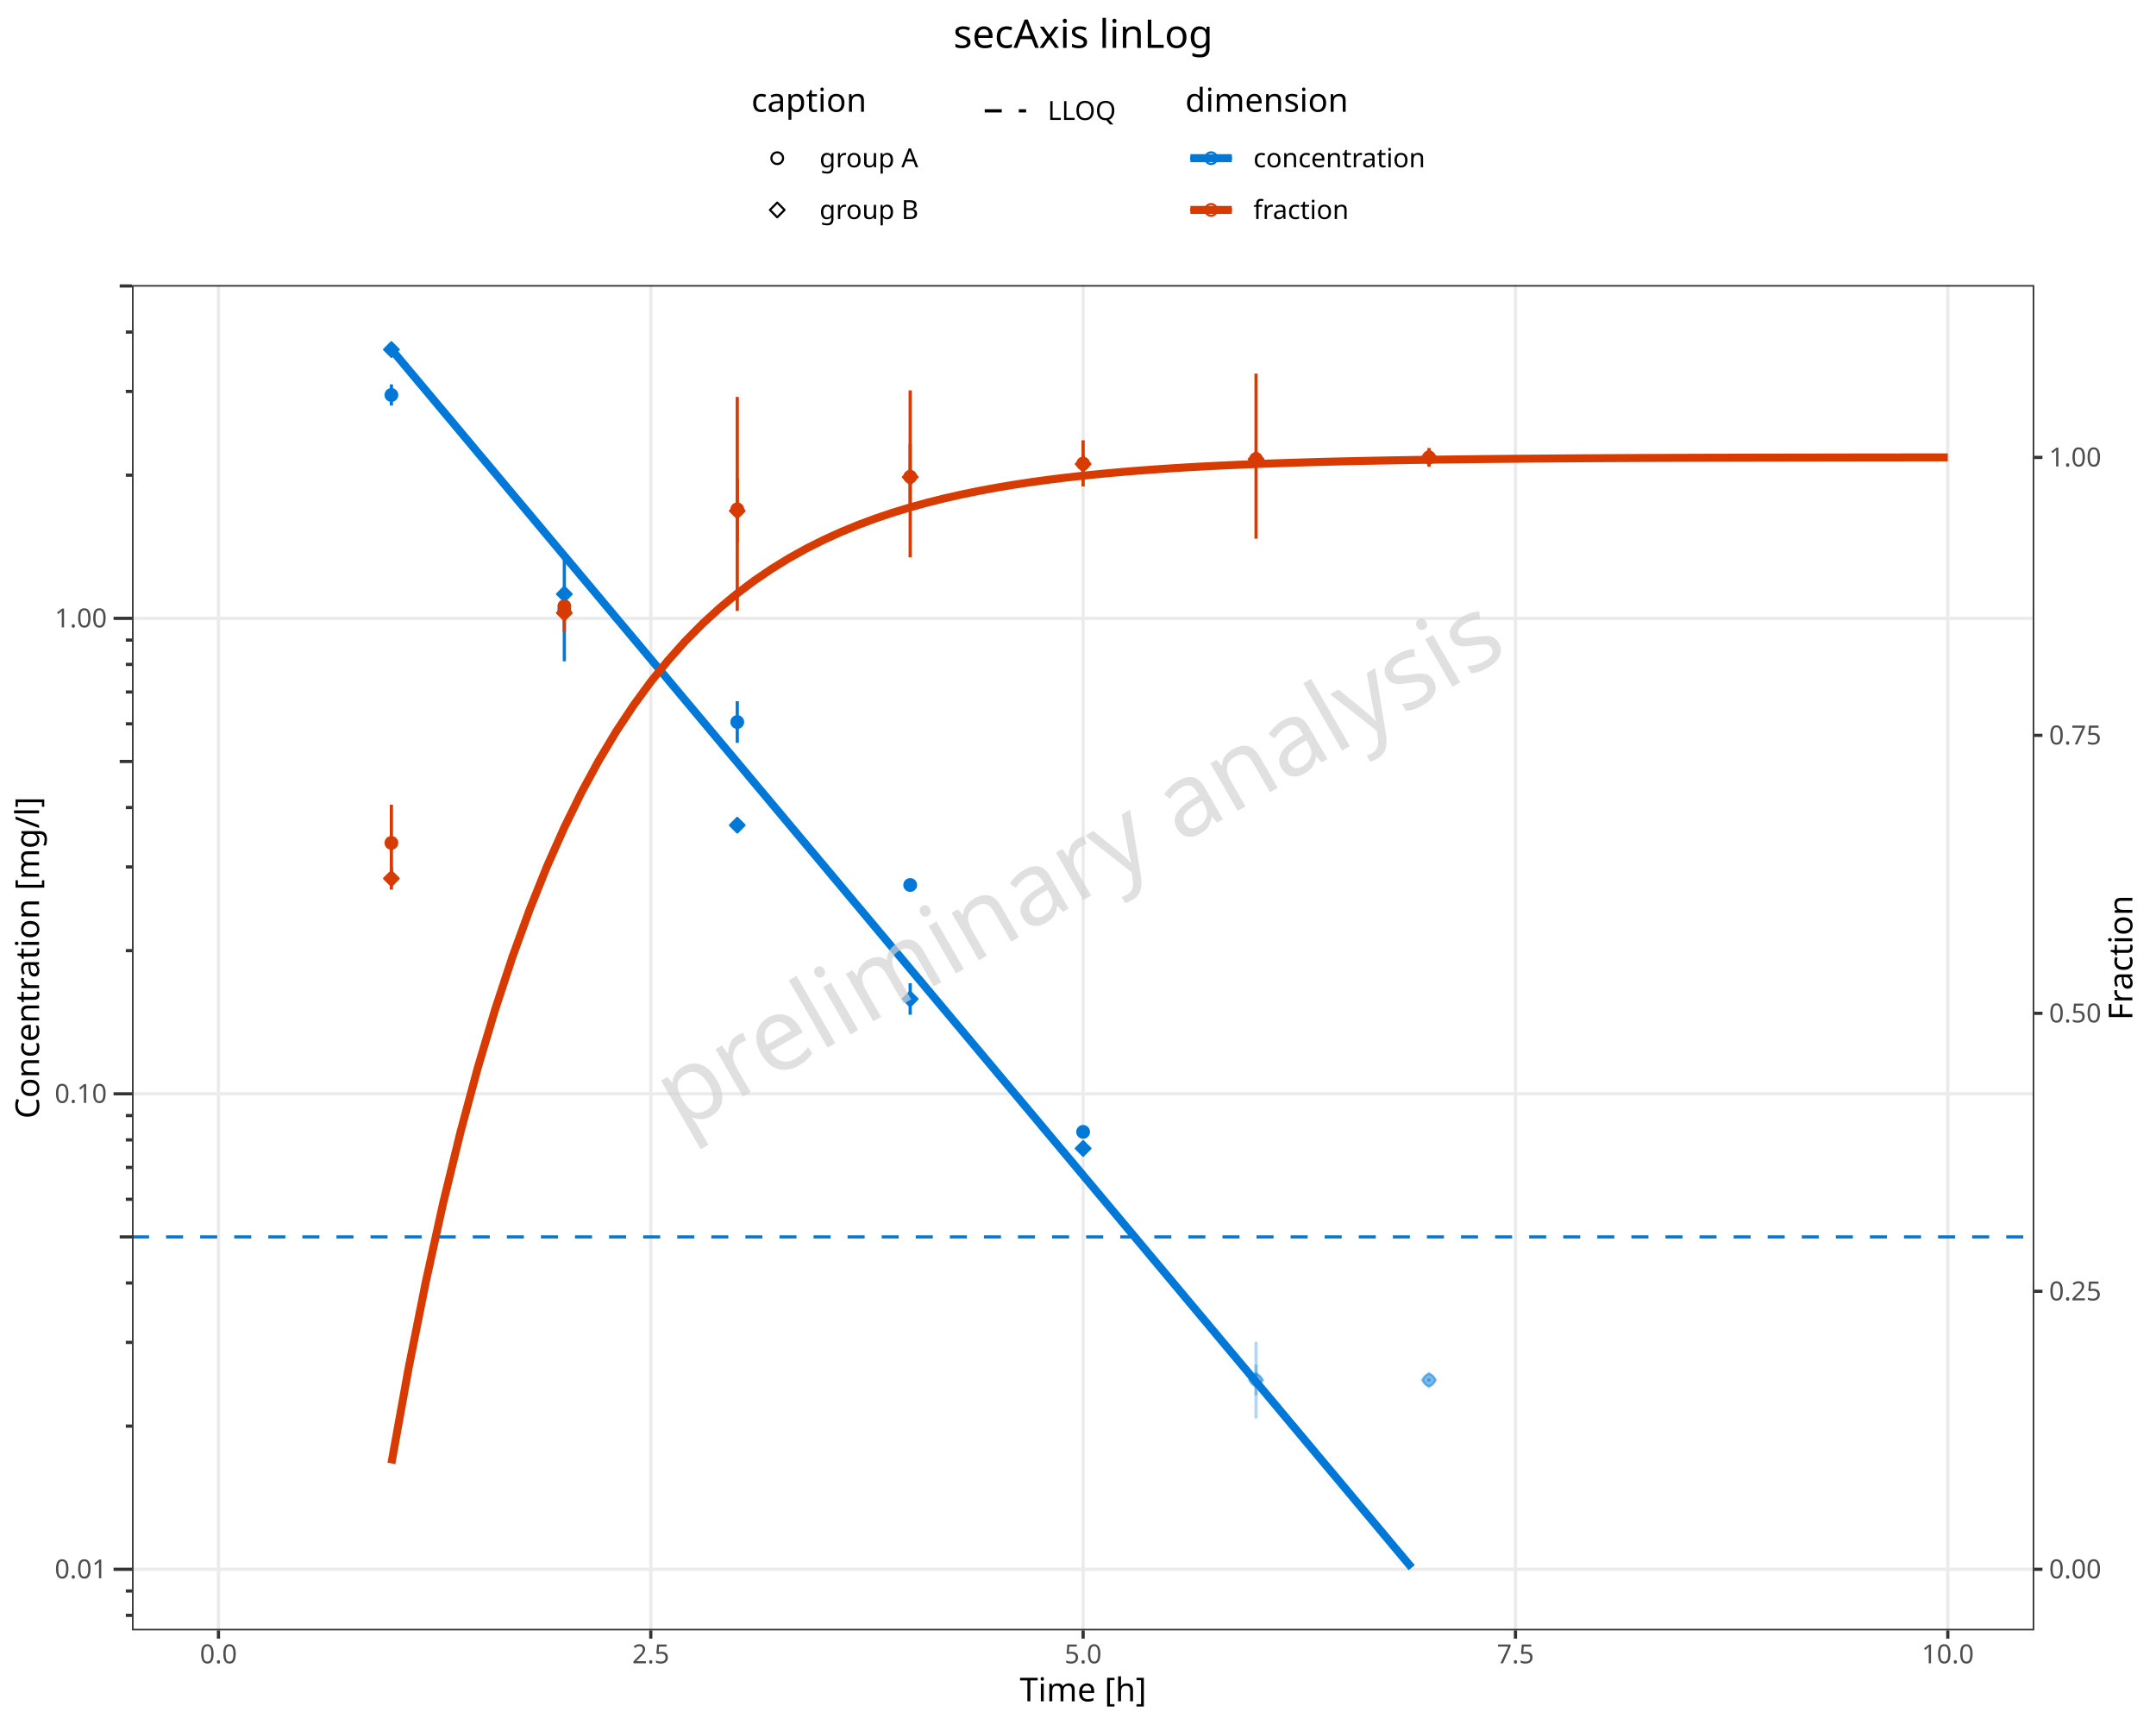
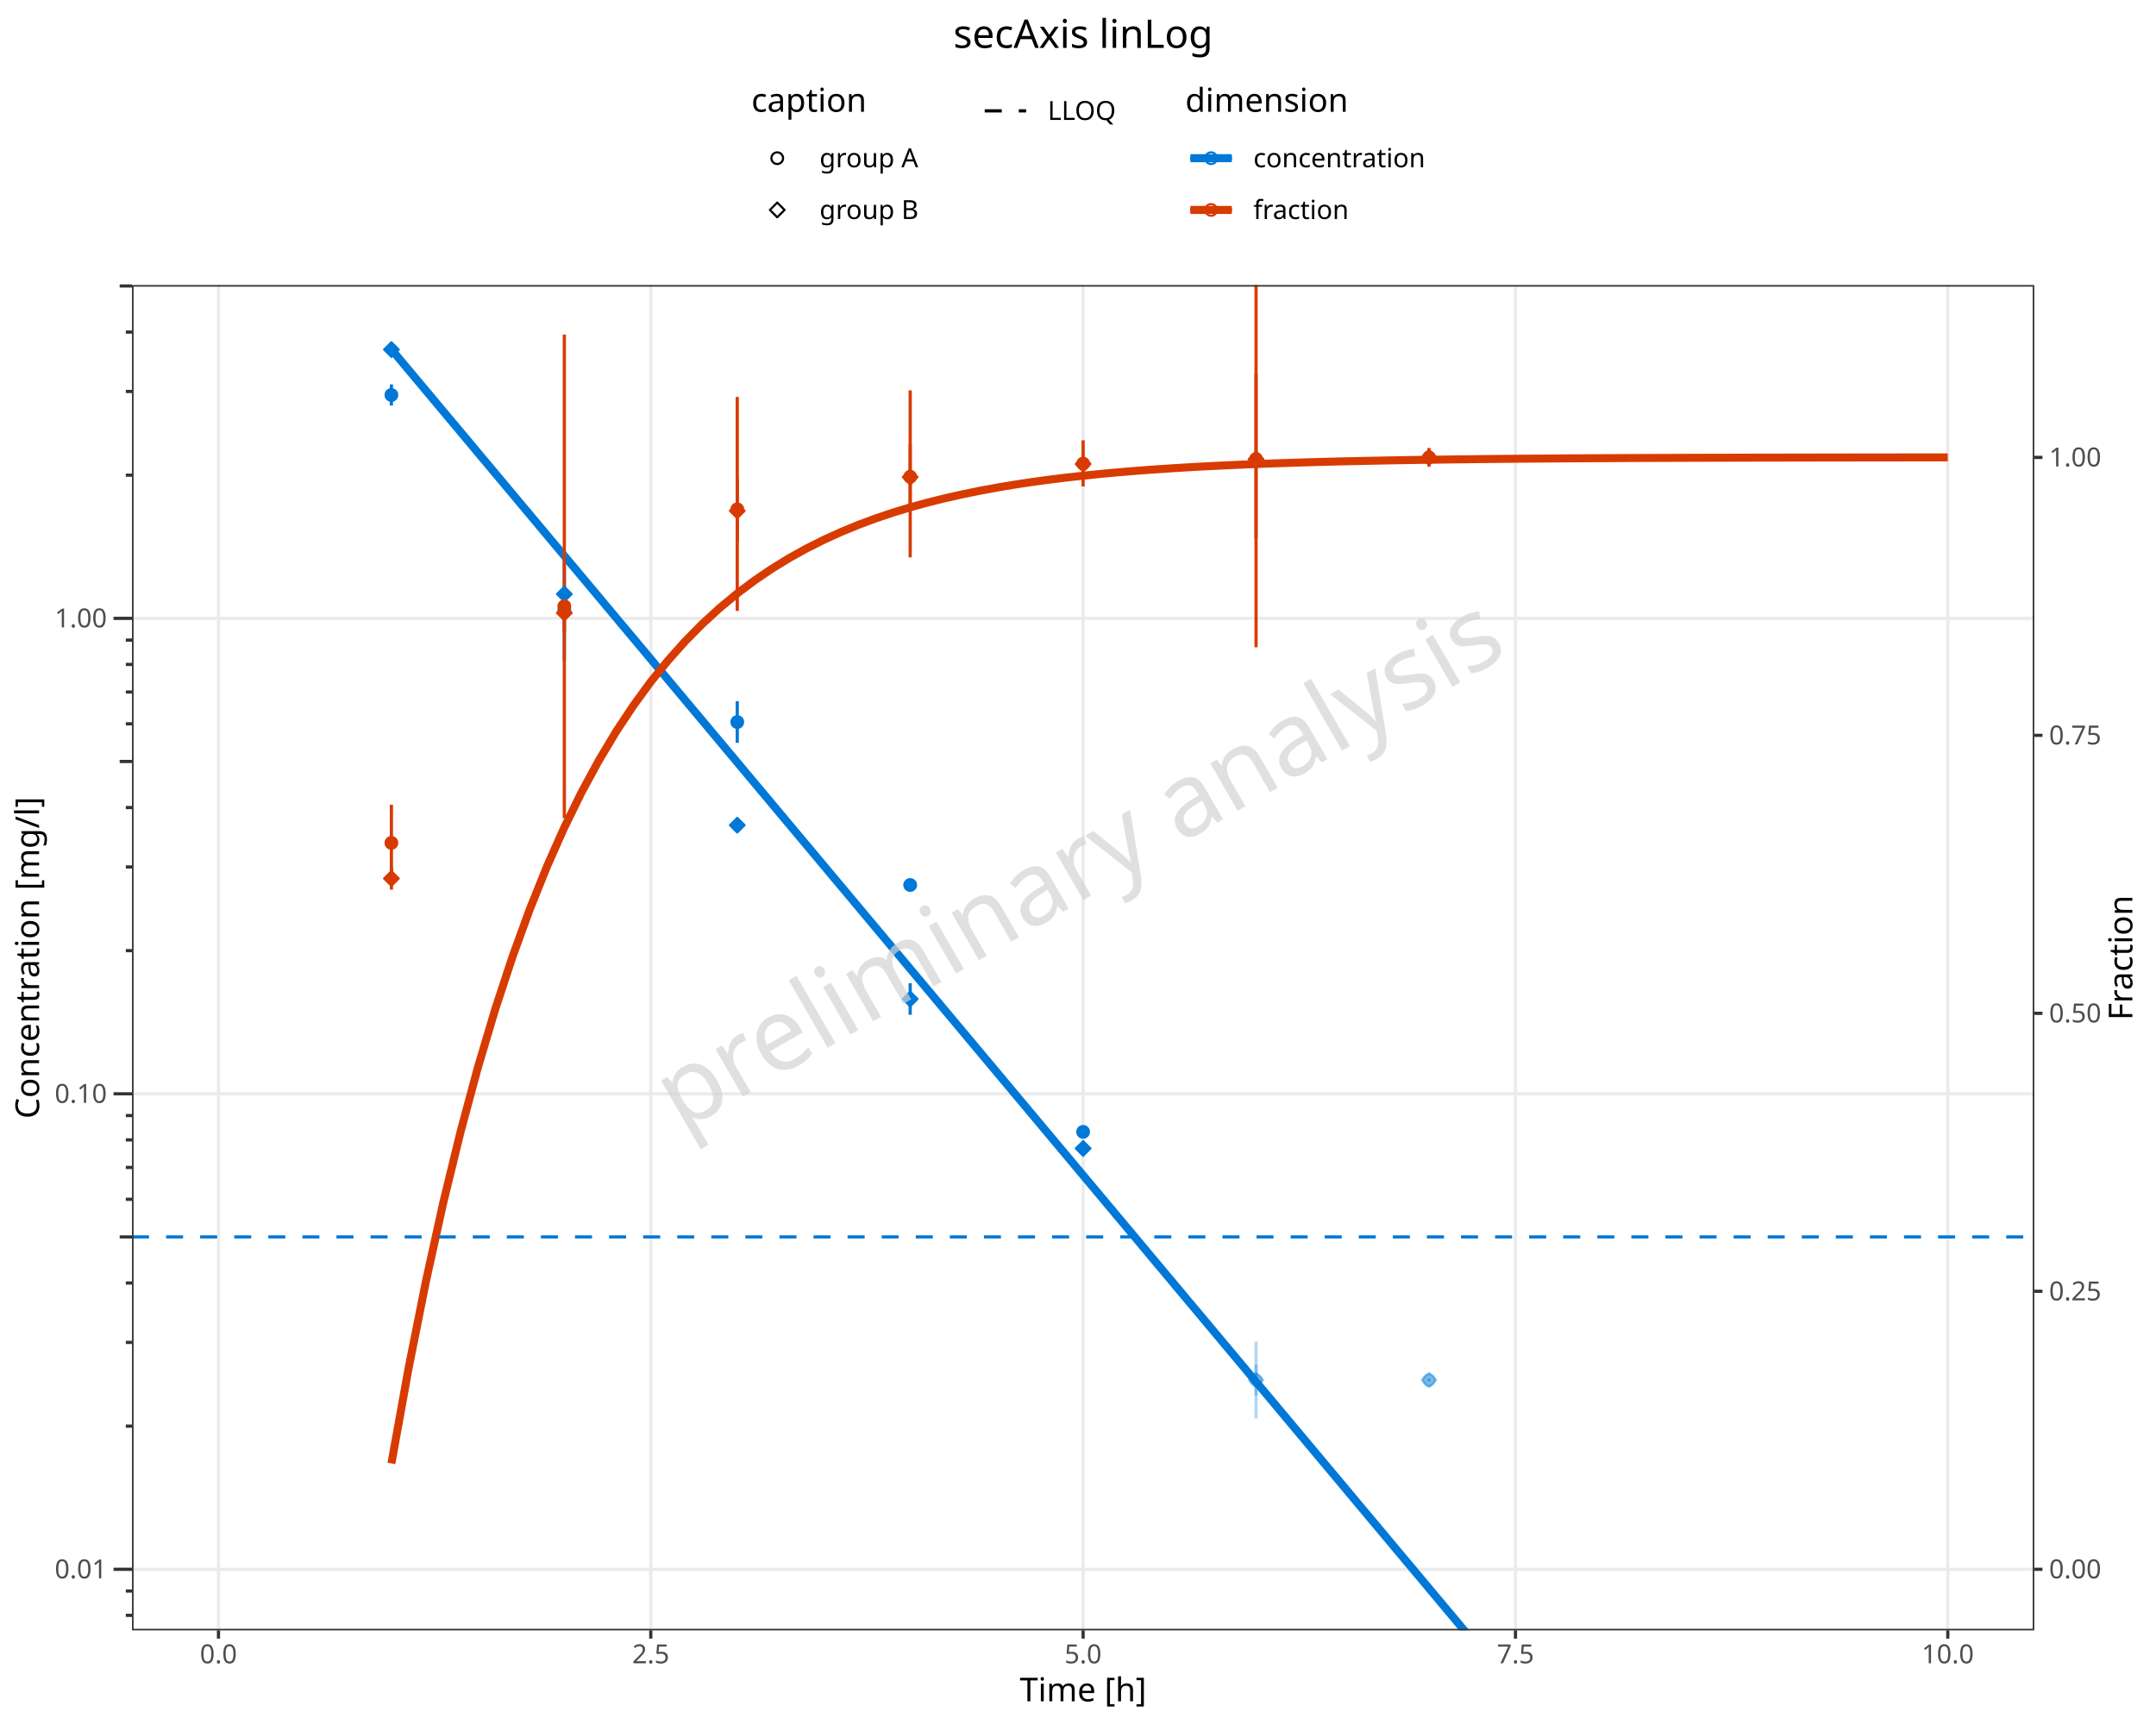
<svg xmlns="http://www.w3.org/2000/svg" class="svglite" data-engine-version="2.0" width="720.00pt" height="576.00pt" viewBox="0 0 720.00 576.00">
  <defs>
    <style type="text/css">
    .svglite line, .svglite polyline, .svglite polygon, .svglite path, .svglite rect, .svglite circle {
      fill: none;
      stroke: #000000;
      stroke-linecap: round;
      stroke-linejoin: round;
      stroke-miterlimit: 10.00;
    }
  </style>
  </defs>
  <rect width="100%" height="100%" style="stroke: none; fill: #FFFFFF;" />
  <defs>
    <clipPath id="cpMC4wMHw3MjAuMDB8MC4wMHw1NzYuMDA=">
      <rect x="0.00" y="0.00" width="720.00" height="576.00" />
    </clipPath>
  </defs>
  <g clip-path="url(#cpMC4wMHw3MjAuMDB8MC4wMHw1NzYuMDA=)">
    <rect x="0" y="0.00" width="720.00" height="576.00" style="stroke-width: 1.07; stroke: #FFFFFF; fill: #FFFFFF;" />
  </g>
  <defs>
    <clipPath id="cpNDQuMDh8Njc5LjM1fDk1LjE4fDU0NC40Mg==">
      <rect x="44.08" y="95.18" width="635.27" height="449.24" />
    </clipPath>
  </defs>
  <g clip-path="url(#cpNDQuMDh8Njc5LjM1fDk1LjE4fDU0NC40Mg==)">
    <rect x="44.08" y="95.18" width="635.27" height="449.24" style="stroke-width: 1.07; stroke: none; fill: #FFFFFF;" />
    <polyline points="44.08,524.00 679.35,524.00 " style="stroke-width: 1.07; stroke: #EBEBEB; stroke-linecap: butt;" />
    <polyline points="44.08,365.23 679.35,365.23 " style="stroke-width: 1.07; stroke: #EBEBEB; stroke-linecap: butt;" />
    <polyline points="44.08,206.47 679.35,206.47 " style="stroke-width: 1.07; stroke: #EBEBEB; stroke-linecap: butt;" />
    <polyline points="72.96,544.42 72.96,95.18 " style="stroke-width: 1.07; stroke: #EBEBEB; stroke-linecap: butt;" />
    <polyline points="217.33,544.42 217.33,95.18 " style="stroke-width: 1.07; stroke: #EBEBEB; stroke-linecap: butt;" />
    <polyline points="361.71,544.42 361.71,95.18 " style="stroke-width: 1.07; stroke: #EBEBEB; stroke-linecap: butt;" />
    <polyline points="506.09,544.42 506.09,95.18 " style="stroke-width: 1.07; stroke: #EBEBEB; stroke-linecap: butt;" />
    <polyline points="650.47,544.42 650.47,95.18 " style="stroke-width: 1.07; stroke: #EBEBEB; stroke-linecap: butt;" />
-     <polyline points="130.71,116.65 136.48,123.55 142.26,130.44 148.03,137.34 153.81,144.23 159.58,151.13 165.36,158.02 171.13,164.92 176.91,171.81 182.68,178.71 188.46,185.60 194.23,192.50 200.01,199.39 205.78,206.29 211.56,213.18 217.33,220.08 223.11,226.97 228.88,233.87 234.66,240.76 240.43,247.66 246.21,254.55 251.98,261.45 257.76,268.34 263.53,275.24 269.31,282.13 275.09,289.03 280.86,295.92 286.64,302.82 292.41,309.71 298.19,316.61 303.96,323.50 309.74,330.40 315.51,337.29 321.29,344.19 327.06,351.09 332.84,357.98 338.61,364.88 344.39,371.77 350.16,378.67 355.94,385.56 361.71,392.46 367.49,399.35 373.26,406.25 379.04,413.14 384.81,420.04 390.59,426.93 396.36,433.83 402.14,440.72 407.91,447.62 413.69,454.51 419.46,461.41 425.24,468.30 431.01,475.20 436.79,482.09 442.56,488.99 448.34,495.88 454.11,502.78 459.89,509.67 465.66,516.57 471.44,523.46 " style="stroke-width: 2.67; stroke: #0078D7; stroke-linecap: butt;" />
+     <polyline points="130.71,116.65 136.48,123.55 142.26,130.44 148.03,137.34 153.81,144.23 159.58,151.13 165.36,158.02 171.13,164.92 176.91,171.81 182.68,178.71 188.46,185.60 194.23,192.50 200.01,199.39 205.78,206.29 211.56,213.18 217.33,220.08 223.11,226.97 228.88,233.87 234.66,240.76 240.43,247.66 246.21,254.55 251.98,261.45 257.76,268.34 263.53,275.24 269.31,282.13 275.09,289.03 280.86,295.92 286.64,302.82 292.41,309.71 298.19,316.61 303.96,323.50 309.74,330.40 315.51,337.29 321.29,344.19 327.06,351.09 332.84,357.98 338.61,364.88 344.39,371.77 350.16,378.67 355.94,385.56 361.71,392.46 367.49,399.35 373.26,406.25 379.04,413.14 384.81,420.04 390.59,426.93 396.36,433.83 402.14,440.72 407.91,447.62 413.69,454.51 419.46,461.41 425.24,468.30 431.01,475.20 436.79,482.09 442.56,488.99 448.34,495.88 454.11,502.78 459.89,509.67 465.66,516.57 471.44,523.46 477.22,530.36 482.99,537.25 488.77,544.15 494.54,551.04 500.32,557.94 506.09,564.83 511.87,571.73 517.64,578.62 523.42,585.52 529.19,592.41 534.97,599.31 540.74,606.20 546.52,613.10 552.29,619.99 558.07,626.89 563.84,633.78 569.62,640.68 575.39,647.57 581.17,654.47 586.94,661.36 592.72,668.26 598.49,675.15 604.27,682.05 610.04,688.94 615.82,695.84 621.59,702.73 627.37,709.63 633.14,716.52 638.92,723.42 644.69,730.32 650.47,737.21 " style="stroke-width: 2.67; stroke: #0078D7; stroke-linecap: butt;" />
    <polyline points="130.71,488.66 136.48,456.69 142.26,427.76 148.03,401.58 153.81,377.90 159.58,356.47 165.36,337.07 171.13,319.53 176.91,303.65 182.68,289.28 188.46,276.28 194.23,264.52 200.01,253.88 205.78,244.25 211.56,235.54 217.33,227.65 223.11,220.52 228.88,214.06 234.66,208.22 240.43,202.94 246.21,198.15 251.98,193.83 257.76,189.91 263.53,186.37 269.31,183.16 275.09,180.26 280.86,177.64 286.64,175.26 292.41,173.11 298.19,171.17 303.96,169.41 309.74,167.82 315.51,166.38 321.29,165.08 327.06,163.90 332.84,162.83 338.61,161.86 344.39,160.99 350.16,160.20 355.94,159.48 361.71,158.84 367.49,158.25 373.26,157.72 379.04,157.24 384.81,156.81 390.59,156.42 396.36,156.06 402.14,155.74 407.91,155.45 413.69,155.19 419.46,154.95 425.24,154.73 431.01,154.54 436.79,154.36 442.56,154.20 448.34,154.06 454.11,153.93 459.89,153.81 465.66,153.70 471.44,153.60 477.22,153.52 482.99,153.44 488.77,153.37 494.54,153.30 500.32,153.24 506.09,153.19 511.87,153.14 517.64,153.10 523.42,153.06 529.19,153.02 534.97,152.99 540.74,152.96 546.52,152.93 552.29,152.91 558.07,152.89 563.84,152.87 569.62,152.85 575.39,152.84 581.17,152.82 586.94,152.81 592.72,152.80 598.49,152.79 604.27,152.78 610.04,152.77 615.82,152.76 621.59,152.75 627.37,152.75 633.14,152.74 638.92,152.73 644.69,152.73 650.47,152.73 " style="stroke-width: 2.67; stroke: #D83B01; stroke-linecap: butt;" />
    <polyline points="130.71,128.35 130.71,128.35 " style="stroke-width: 1.07; stroke: #0078D7; stroke-linecap: butt;" />
    <polyline points="130.71,128.35 130.71,135.42 " style="stroke-width: 1.07; stroke: #0078D7; stroke-linecap: butt;" />
    <polyline points="130.71,135.42 130.71,135.42 " style="stroke-width: 1.07; stroke: #0078D7; stroke-linecap: butt;" />
    <polyline points="188.46,186.54 188.46,186.54 " style="stroke-width: 1.07; stroke: #0078D7; stroke-linecap: butt;" />
    <polyline points="188.46,186.54 188.46,220.81 " style="stroke-width: 1.07; stroke: #0078D7; stroke-linecap: butt;" />
    <polyline points="188.46,220.81 188.46,220.81 " style="stroke-width: 1.07; stroke: #0078D7; stroke-linecap: butt;" />
    <polyline points="246.21,234.15 246.21,234.15 " style="stroke-width: 1.07; stroke: #0078D7; stroke-linecap: butt;" />
    <polyline points="246.21,234.15 246.21,248.05 " style="stroke-width: 1.07; stroke: #0078D7; stroke-linecap: butt;" />
    <polyline points="246.21,248.05 246.21,248.05 " style="stroke-width: 1.07; stroke: #0078D7; stroke-linecap: butt;" />
    <polyline points="303.96,293.49 303.96,293.49 " style="stroke-width: 1.07; stroke: #0078D7; stroke-linecap: butt;" />
    <polyline points="303.96,293.49 303.96,297.53 " style="stroke-width: 1.07; stroke: #0078D7; stroke-linecap: butt;" />
    <polyline points="303.96,297.53 303.96,297.53 " style="stroke-width: 1.07; stroke: #0078D7; stroke-linecap: butt;" />
    <polyline points="361.71,376.51 361.71,376.51 " style="stroke-width: 1.07; stroke: #0078D7; stroke-linecap: butt;" />
    <polyline points="361.71,376.51 361.71,379.39 " style="stroke-width: 1.07; stroke: #0078D7; stroke-linecap: butt;" />
    <polyline points="361.71,379.39 361.71,379.39 " style="stroke-width: 1.07; stroke: #0078D7; stroke-linecap: butt;" />
    <polyline points="419.46,448.01 419.46,448.01 " style="stroke-width: 1.07; stroke: #0078D7; stroke-opacity: 0.30; stroke-linecap: butt;" />
    <polyline points="419.46,448.01 419.46,473.63 " style="stroke-width: 1.07; stroke: #0078D7; stroke-opacity: 0.30; stroke-linecap: butt;" />
    <polyline points="419.46,473.63 419.46,473.63 " style="stroke-width: 1.07; stroke: #0078D7; stroke-opacity: 0.30; stroke-linecap: butt;" />
    <polyline points="477.22,460.36 477.22,460.36 " style="stroke-width: 1.07; stroke: #0078D7; stroke-opacity: 0.30; stroke-linecap: butt;" />
    <polyline points="477.22,460.36 477.22,461.27 " style="stroke-width: 1.07; stroke: #0078D7; stroke-opacity: 0.30; stroke-linecap: butt;" />
    <polyline points="477.22,461.27 477.22,461.27 " style="stroke-width: 1.07; stroke: #0078D7; stroke-opacity: 0.30; stroke-linecap: butt;" />
    <polyline points="130.71,115.60 130.71,115.60 " style="stroke-width: 1.07; stroke: #0078D7; stroke-linecap: butt;" />
    <polyline points="130.71,115.60 130.71,117.84 " style="stroke-width: 1.07; stroke: #0078D7; stroke-linecap: butt;" />
    <polyline points="130.71,117.84 130.71,117.84 " style="stroke-width: 1.07; stroke: #0078D7; stroke-linecap: butt;" />
    <polyline points="188.46,196.99 188.46,196.99 " style="stroke-width: 1.07; stroke: #0078D7; stroke-linecap: butt;" />
    <polyline points="188.46,196.99 188.46,199.75 " style="stroke-width: 1.07; stroke: #0078D7; stroke-linecap: butt;" />
    <polyline points="188.46,199.75 188.46,199.75 " style="stroke-width: 1.07; stroke: #0078D7; stroke-linecap: butt;" />
    <polyline points="246.21,273.47 246.21,273.47 " style="stroke-width: 1.07; stroke: #0078D7; stroke-linecap: butt;" />
    <polyline points="246.21,273.47 246.21,277.61 " style="stroke-width: 1.07; stroke: #0078D7; stroke-linecap: butt;" />
    <polyline points="246.21,277.61 246.21,277.61 " style="stroke-width: 1.07; stroke: #0078D7; stroke-linecap: butt;" />
    <polyline points="303.96,328.30 303.96,328.30 " style="stroke-width: 1.07; stroke: #0078D7; stroke-linecap: butt;" />
    <polyline points="303.96,328.30 303.96,338.84 " style="stroke-width: 1.07; stroke: #0078D7; stroke-linecap: butt;" />
    <polyline points="303.96,338.84 303.96,338.84 " style="stroke-width: 1.07; stroke: #0078D7; stroke-linecap: butt;" />
    <polyline points="361.71,382.91 361.71,382.91 " style="stroke-width: 1.07; stroke: #0078D7; stroke-linecap: butt;" />
    <polyline points="361.71,382.91 361.71,384.04 " style="stroke-width: 1.07; stroke: #0078D7; stroke-linecap: butt;" />
    <polyline points="361.71,384.04 361.71,384.04 " style="stroke-width: 1.07; stroke: #0078D7; stroke-linecap: butt;" />
    <polyline points="419.46,455.69 419.46,455.69 " style="stroke-width: 1.07; stroke: #0078D7; stroke-opacity: 0.30; stroke-linecap: butt;" />
    <polyline points="419.46,455.69 419.46,465.94 " style="stroke-width: 1.07; stroke: #0078D7; stroke-opacity: 0.30; stroke-linecap: butt;" />
    <polyline points="419.46,465.94 419.46,465.94 " style="stroke-width: 1.07; stroke: #0078D7; stroke-opacity: 0.30; stroke-linecap: butt;" />
    <polyline points="477.22,460.24 477.22,460.24 " style="stroke-width: 1.07; stroke: #0078D7; stroke-opacity: 0.30; stroke-linecap: butt;" />
    <polyline points="477.22,460.24 477.22,461.40 " style="stroke-width: 1.07; stroke: #0078D7; stroke-opacity: 0.30; stroke-linecap: butt;" />
    <polyline points="477.22,461.40 477.22,461.40 " style="stroke-width: 1.07; stroke: #0078D7; stroke-opacity: 0.30; stroke-linecap: butt;" />
    <polyline points="130.71,268.70 130.71,268.70 " style="stroke-width: 1.07; stroke: #D83B01; stroke-linecap: butt;" />
    <polyline points="130.71,268.70 130.71,293.56 " style="stroke-width: 1.07; stroke: #D83B01; stroke-linecap: butt;" />
    <polyline points="130.71,293.56 130.71,293.56 " style="stroke-width: 1.07; stroke: #D83B01; stroke-linecap: butt;" />
+     <polyline points="188.46,111.72 188.46,111.72 " style="stroke-width: 1.07; stroke: #D83B01; stroke-linecap: butt;" />
+     <polyline points="188.46,111.72 188.46,273.20 " style="stroke-width: 1.07; stroke: #D83B01; stroke-linecap: butt;" />
    <polyline points="188.46,273.20 188.46,273.20 " style="stroke-width: 1.07; stroke: #D83B01; stroke-linecap: butt;" />
    <polyline points="246.21,132.54 246.21,132.54 " style="stroke-width: 1.07; stroke: #D83B01; stroke-linecap: butt;" />
    <polyline points="246.21,132.54 246.21,204.00 " style="stroke-width: 1.07; stroke: #D83B01; stroke-linecap: butt;" />
    <polyline points="246.21,204.00 246.21,204.00 " style="stroke-width: 1.07; stroke: #D83B01; stroke-linecap: butt;" />
    <polyline points="303.96,148.36 303.96,148.36 " style="stroke-width: 1.07; stroke: #D83B01; stroke-linecap: butt;" />
    <polyline points="303.96,148.36 303.96,169.73 " style="stroke-width: 1.07; stroke: #D83B01; stroke-linecap: butt;" />
    <polyline points="303.96,169.73 303.96,169.73 " style="stroke-width: 1.07; stroke: #D83B01; stroke-linecap: butt;" />
    <polyline points="361.71,147.01 361.71,147.01 " style="stroke-width: 1.07; stroke: #D83B01; stroke-linecap: butt;" />
    <polyline points="361.71,147.01 361.71,162.44 " style="stroke-width: 1.07; stroke: #D83B01; stroke-linecap: butt;" />
    <polyline points="361.71,162.44 361.71,162.44 " style="stroke-width: 1.07; stroke: #D83B01; stroke-linecap: butt;" />
+     <polyline points="419.46,77.57 419.46,77.57 " style="stroke-width: 1.07; stroke: #D83B01; stroke-linecap: butt;" />
+     <polyline points="419.46,77.57 419.46,216.14 " style="stroke-width: 1.07; stroke: #D83B01; stroke-linecap: butt;" />
    <polyline points="419.46,216.14 419.46,216.14 " style="stroke-width: 1.07; stroke: #D83B01; stroke-linecap: butt;" />
    <polyline points="477.22,150.27 477.22,150.27 " style="stroke-width: 1.07; stroke: #D83B01; stroke-linecap: butt;" />
    <polyline points="477.22,150.27 477.22,155.17 " style="stroke-width: 1.07; stroke: #D83B01; stroke-linecap: butt;" />
    <polyline points="477.22,155.17 477.22,155.17 " style="stroke-width: 1.07; stroke: #D83B01; stroke-linecap: butt;" />
    <polyline points="130.71,289.56 130.71,289.56 " style="stroke-width: 1.07; stroke: #D83B01; stroke-linecap: butt;" />
    <polyline points="130.71,289.56 130.71,297.07 " style="stroke-width: 1.07; stroke: #D83B01; stroke-linecap: butt;" />
    <polyline points="130.71,297.07 130.71,297.07 " style="stroke-width: 1.07; stroke: #D83B01; stroke-linecap: butt;" />
    <polyline points="188.46,198.22 188.46,198.22 " style="stroke-width: 1.07; stroke: #D83B01; stroke-linecap: butt;" />
    <polyline points="188.46,198.22 188.46,210.98 " style="stroke-width: 1.07; stroke: #D83B01; stroke-linecap: butt;" />
    <polyline points="188.46,210.98 188.46,210.98 " style="stroke-width: 1.07; stroke: #D83B01; stroke-linecap: butt;" />
    <polyline points="246.21,159.81 246.21,159.81 " style="stroke-width: 1.07; stroke: #D83B01; stroke-linecap: butt;" />
    <polyline points="246.21,159.81 246.21,181.05 " style="stroke-width: 1.07; stroke: #D83B01; stroke-linecap: butt;" />
    <polyline points="246.21,181.05 246.21,181.05 " style="stroke-width: 1.07; stroke: #D83B01; stroke-linecap: butt;" />
    <polyline points="303.96,130.35 303.96,130.35 " style="stroke-width: 1.07; stroke: #D83B01; stroke-linecap: butt;" />
    <polyline points="303.96,130.35 303.96,186.12 " style="stroke-width: 1.07; stroke: #D83B01; stroke-linecap: butt;" />
    <polyline points="303.96,186.12 303.96,186.12 " style="stroke-width: 1.07; stroke: #D83B01; stroke-linecap: butt;" />
    <polyline points="361.71,151.90 361.71,151.90 " style="stroke-width: 1.07; stroke: #D83B01; stroke-linecap: butt;" />
    <polyline points="361.71,151.90 361.71,157.95 " style="stroke-width: 1.07; stroke: #D83B01; stroke-linecap: butt;" />
    <polyline points="361.71,157.95 361.71,157.95 " style="stroke-width: 1.07; stroke: #D83B01; stroke-linecap: butt;" />
    <polyline points="419.46,124.75 419.46,124.75 " style="stroke-width: 1.07; stroke: #D83B01; stroke-linecap: butt;" />
    <polyline points="419.46,124.75 419.46,179.88 " style="stroke-width: 1.07; stroke: #D83B01; stroke-linecap: butt;" />
    <polyline points="419.46,179.88 419.46,179.88 " style="stroke-width: 1.07; stroke: #D83B01; stroke-linecap: butt;" />
    <polyline points="477.22,149.59 477.22,149.59 " style="stroke-width: 1.07; stroke: #D83B01; stroke-linecap: butt;" />
    <polyline points="477.22,149.59 477.22,155.83 " style="stroke-width: 1.07; stroke: #D83B01; stroke-linecap: butt;" />
    <polyline points="477.22,155.83 477.22,155.83 " style="stroke-width: 1.07; stroke: #D83B01; stroke-linecap: butt;" />
    <circle cx="130.71" cy="131.89" r="1.95" style="stroke-width: 0.71; stroke: #0078D7; fill: #0078D7;" />
    <circle cx="188.46" cy="203.67" r="1.95" style="stroke-width: 0.71; stroke: #0078D7; fill: #0078D7;" />
    <circle cx="246.21" cy="241.10" r="1.95" style="stroke-width: 0.71; stroke: #0078D7; fill: #0078D7;" />
    <circle cx="303.96" cy="295.51" r="1.95" style="stroke-width: 0.71; stroke: #0078D7; fill: #0078D7;" />
    <circle cx="361.71" cy="377.95" r="1.95" style="stroke-width: 0.71; stroke: #0078D7; fill: #0078D7;" />
    <circle cx="419.46" cy="460.82" r="1.95" style="stroke-width: 0.71; stroke: #0078D7; stroke-opacity: 0.30; fill: #0078D7; fill-opacity: 0.30;" />
    <circle cx="477.22" cy="460.82" r="1.95" style="stroke-width: 0.71; stroke: #0078D7; stroke-opacity: 0.30; fill: #0078D7; fill-opacity: 0.30;" />
    <polygon points="130.71,119.17 133.16,116.72 130.71,114.27 128.26,116.72 " style="stroke-width: 0.71; stroke: #0078D7; fill: #0078D7;" />
    <polygon points="188.46,200.82 190.91,198.37 188.46,195.92 186.01,198.37 " style="stroke-width: 0.71; stroke: #0078D7; fill: #0078D7;" />
    <polygon points="246.21,277.99 248.66,275.54 246.21,273.09 243.76,275.54 " style="stroke-width: 0.71; stroke: #0078D7; fill: #0078D7;" />
    <polygon points="303.96,336.02 306.41,333.57 303.96,331.12 301.51,333.57 " style="stroke-width: 0.71; stroke: #0078D7; fill: #0078D7;" />
    <polygon points="361.71,385.93 364.16,383.48 361.71,381.03 359.26,383.48 " style="stroke-width: 0.71; stroke: #0078D7; fill: #0078D7;" />
    <polygon points="419.46,463.27 421.91,460.82 419.46,458.37 417.01,460.82 " style="stroke-width: 0.71; stroke: #0078D7; stroke-opacity: 0.30; fill: #0078D7; fill-opacity: 0.30;" />
    <polygon points="477.22,463.27 479.67,460.82 477.22,458.37 474.77,460.82 " style="stroke-width: 0.71; stroke: #0078D7; stroke-opacity: 0.30; fill: #0078D7; fill-opacity: 0.30;" />
    <circle cx="130.71" cy="281.45" r="1.95" style="stroke-width: 0.71; stroke: #D83B01; fill: #D83B01;" />
    <circle cx="188.46" cy="202.44" r="1.95" style="stroke-width: 0.71; stroke: #D83B01; fill: #D83B01;" />
    <circle cx="246.21" cy="170.07" r="1.95" style="stroke-width: 0.71; stroke: #D83B01; fill: #D83B01;" />
    <circle cx="303.96" cy="159.20" r="1.95" style="stroke-width: 0.71; stroke: #D83B01; fill: #D83B01;" />
    <circle cx="361.71" cy="154.80" r="1.95" style="stroke-width: 0.71; stroke: #D83B01; fill: #D83B01;" />
    <circle cx="419.46" cy="153.27" r="1.95" style="stroke-width: 0.71; stroke: #D83B01; fill: #D83B01;" />
    <circle cx="477.22" cy="152.73" r="1.95" style="stroke-width: 0.71; stroke: #D83B01; fill: #D83B01;" />
    <polygon points="130.71,295.79 133.16,293.34 130.71,290.89 128.26,293.34 " style="stroke-width: 0.71; stroke: #D83B01; fill: #D83B01;" />
    <polygon points="188.46,207.12 190.91,204.67 188.46,202.22 186.01,204.67 " style="stroke-width: 0.71; stroke: #D83B01; fill: #D83B01;" />
    <polygon points="246.21,173.04 248.66,170.59 246.21,168.14 243.76,170.59 " style="stroke-width: 0.71; stroke: #D83B01; fill: #D83B01;" />
    <polygon points="303.96,161.75 306.41,159.30 303.96,156.85 301.51,159.30 " style="stroke-width: 0.71; stroke: #D83B01; fill: #D83B01;" />
    <polygon points="361.71,157.39 364.16,154.94 361.71,152.49 359.26,154.94 " style="stroke-width: 0.71; stroke: #D83B01; fill: #D83B01;" />
    <polygon points="419.46,155.79 421.91,153.34 419.46,150.89 417.01,153.34 " style="stroke-width: 0.71; stroke: #D83B01; fill: #D83B01;" />
    <polygon points="477.22,155.18 479.67,152.73 477.22,150.28 474.77,152.73 " style="stroke-width: 0.71; stroke: #D83B01; fill: #D83B01;" />
    <line x1="44.08" y1="413.02" x2="679.35" y2="413.02" style="stroke-width: 1.07; stroke: #0078D7; stroke-dasharray: 5.69,5.69; stroke-linecap: butt;" />
    <rect x="44.08" y="95.18" width="635.27" height="449.24" style="stroke-width: 1.07; stroke: #333333;" />
  </g>
  <g clip-path="url(#cpMC4wMHw3MjAuMDB8MC4wMHw1NzYuMDA=)">
    <text x="35.72" y="527.03" text-anchor="end" style="font-size: 8.80px; fill: #4D4D4D; font-family: sans;" textLength="17.13px" lengthAdjust="spacingAndGlyphs">0.01</text>
    <text x="35.72" y="368.26" text-anchor="end" style="font-size: 8.80px; fill: #4D4D4D; font-family: sans;" textLength="17.13px" lengthAdjust="spacingAndGlyphs">0.10</text>
    <text x="35.72" y="209.49" text-anchor="end" style="font-size: 8.80px; fill: #4D4D4D; font-family: sans;" textLength="17.13px" lengthAdjust="spacingAndGlyphs">1.00</text>
    <polyline points="37.92,524.00 44.08,524.00 " style="stroke-width: 1.07; stroke: #333333; stroke-linecap: butt;" />
    <polyline points="37.92,365.23 44.08,365.23 " style="stroke-width: 1.07; stroke: #333333; stroke-linecap: butt;" />
    <polyline points="37.92,206.47 44.08,206.47 " style="stroke-width: 1.07; stroke: #333333; stroke-linecap: butt;" />
    <polyline points="39.97,413.02 44.08,413.02 " style="stroke-width: 1.07; stroke: #333333; stroke-linecap: butt;" />
    <polyline points="39.97,254.26 44.08,254.26 " style="stroke-width: 1.07; stroke: #333333; stroke-linecap: butt;" />
    <polyline points="39.97,95.49 44.08,95.49 " style="stroke-width: 1.07; stroke: #333333; stroke-linecap: butt;" />
    <polyline points="42.02,539.38 44.08,539.38 " style="stroke-width: 1.07; stroke: #333333; stroke-linecap: butt;" />
    <polyline points="42.02,531.26 44.08,531.26 " style="stroke-width: 1.07; stroke: #333333; stroke-linecap: butt;" />
    <polyline points="42.02,476.20 44.08,476.20 " style="stroke-width: 1.07; stroke: #333333; stroke-linecap: butt;" />
    <polyline points="42.02,448.25 44.08,448.25 " style="stroke-width: 1.07; stroke: #333333; stroke-linecap: butt;" />
    <polyline points="42.02,428.41 44.08,428.41 " style="stroke-width: 1.07; stroke: #333333; stroke-linecap: butt;" />
    <polyline points="42.02,400.45 44.08,400.45 " style="stroke-width: 1.07; stroke: #333333; stroke-linecap: butt;" />
    <polyline points="42.02,389.82 44.08,389.82 " style="stroke-width: 1.07; stroke: #333333; stroke-linecap: butt;" />
    <polyline points="42.02,380.62 44.08,380.62 " style="stroke-width: 1.07; stroke: #333333; stroke-linecap: butt;" />
    <polyline points="42.02,372.50 44.08,372.50 " style="stroke-width: 1.07; stroke: #333333; stroke-linecap: butt;" />
    <polyline points="42.02,317.44 44.08,317.44 " style="stroke-width: 1.07; stroke: #333333; stroke-linecap: butt;" />
    <polyline points="42.02,289.48 44.08,289.48 " style="stroke-width: 1.07; stroke: #333333; stroke-linecap: butt;" />
    <polyline points="42.02,269.65 44.08,269.65 " style="stroke-width: 1.07; stroke: #333333; stroke-linecap: butt;" />
    <polyline points="42.02,241.69 44.08,241.69 " style="stroke-width: 1.07; stroke: #333333; stroke-linecap: butt;" />
    <polyline points="42.02,231.06 44.08,231.06 " style="stroke-width: 1.07; stroke: #333333; stroke-linecap: butt;" />
    <polyline points="42.02,221.85 44.08,221.85 " style="stroke-width: 1.07; stroke: #333333; stroke-linecap: butt;" />
    <polyline points="42.02,213.73 44.08,213.73 " style="stroke-width: 1.07; stroke: #333333; stroke-linecap: butt;" />
    <polyline points="42.02,158.67 44.08,158.67 " style="stroke-width: 1.07; stroke: #333333; stroke-linecap: butt;" />
    <polyline points="42.02,130.72 44.08,130.72 " style="stroke-width: 1.07; stroke: #333333; stroke-linecap: butt;" />
    <polyline points="42.02,110.88 44.08,110.88 " style="stroke-width: 1.07; stroke: #333333; stroke-linecap: butt;" />
    <polyline points="682.08,524.00 679.35,524.00 " style="stroke-width: 1.07; stroke: #333333; stroke-linecap: butt;" />
    <polyline points="682.08,431.18 679.35,431.18 " style="stroke-width: 1.07; stroke: #333333; stroke-linecap: butt;" />
    <polyline points="682.08,338.36 679.35,338.36 " style="stroke-width: 1.07; stroke: #333333; stroke-linecap: butt;" />
    <polyline points="682.08,245.54 679.35,245.54 " style="stroke-width: 1.07; stroke: #333333; stroke-linecap: butt;" />
    <polyline points="682.08,152.73 679.35,152.73 " style="stroke-width: 1.07; stroke: #333333; stroke-linecap: butt;" />
    <text x="684.28" y="527.02" style="font-size: 8.80px; fill: #4D4D4D; font-family: sans;" textLength="17.13px" lengthAdjust="spacingAndGlyphs">0.00</text>
    <text x="684.28" y="434.21" style="font-size: 8.80px; fill: #4D4D4D; font-family: sans;" textLength="17.13px" lengthAdjust="spacingAndGlyphs">0.25</text>
    <text x="684.28" y="341.39" style="font-size: 8.80px; fill: #4D4D4D; font-family: sans;" textLength="17.13px" lengthAdjust="spacingAndGlyphs">0.50</text>
    <text x="684.28" y="248.57" style="font-size: 8.80px; fill: #4D4D4D; font-family: sans;" textLength="17.13px" lengthAdjust="spacingAndGlyphs">0.75</text>
    <text x="684.28" y="155.75" style="font-size: 8.80px; fill: #4D4D4D; font-family: sans;" textLength="17.13px" lengthAdjust="spacingAndGlyphs">1.00</text>
    <polyline points="72.96,547.16 72.96,544.42 " style="stroke-width: 1.07; stroke: #333333; stroke-linecap: butt;" />
    <polyline points="217.33,547.16 217.33,544.42 " style="stroke-width: 1.07; stroke: #333333; stroke-linecap: butt;" />
    <polyline points="361.71,547.16 361.71,544.42 " style="stroke-width: 1.07; stroke: #333333; stroke-linecap: butt;" />
    <polyline points="506.09,547.16 506.09,544.42 " style="stroke-width: 1.07; stroke: #333333; stroke-linecap: butt;" />
    <polyline points="650.47,547.16 650.47,544.42 " style="stroke-width: 1.07; stroke: #333333; stroke-linecap: butt;" />
    <text x="72.96" y="555.40" text-anchor="middle" style="font-size: 8.80px; fill: #4D4D4D; font-family: sans;" textLength="12.23px" lengthAdjust="spacingAndGlyphs">0.0</text>
    <text x="217.33" y="555.40" text-anchor="middle" style="font-size: 8.80px; fill: #4D4D4D; font-family: sans;" textLength="12.23px" lengthAdjust="spacingAndGlyphs">2.5</text>
    <text x="361.71" y="555.40" text-anchor="middle" style="font-size: 8.80px; fill: #4D4D4D; font-family: sans;" textLength="12.23px" lengthAdjust="spacingAndGlyphs">5.0</text>
    <text x="506.09" y="555.40" text-anchor="middle" style="font-size: 8.80px; fill: #4D4D4D; font-family: sans;" textLength="12.23px" lengthAdjust="spacingAndGlyphs">7.5</text>
    <text x="650.47" y="555.40" text-anchor="middle" style="font-size: 8.80px; fill: #4D4D4D; font-family: sans;" textLength="17.13px" lengthAdjust="spacingAndGlyphs">10.0</text>
    <text x="361.71" y="568.10" text-anchor="middle" style="font-size: 11.00px; font-family: sans;" textLength="39.73px" lengthAdjust="spacingAndGlyphs">Time [h]</text>
    <text transform="translate(13.05,319.80) rotate(-90)" text-anchor="middle" style="font-size: 11.00px; font-family: sans;" textLength="98.45px" lengthAdjust="spacingAndGlyphs">Concentration [mg/l]</text>
    <text transform="translate(712.10,319.80) rotate(-90)" text-anchor="middle" style="font-size: 11.00px; font-family: sans;" textLength="39.74px" lengthAdjust="spacingAndGlyphs">Fraction</text>
    <rect x="245.44" y="22.90" width="65.24" height="61.32" style="stroke-width: 1.07; stroke: none; fill: #FFFFFF;" />
    <text x="250.92" y="37.33" style="font-size: 11.00px; font-family: sans;" textLength="35.48px" lengthAdjust="spacingAndGlyphs">caption</text>
    <rect x="250.92" y="44.18" width="17.28" height="17.28" style="stroke-width: 1.07; stroke: none; fill: #FFFFFF;" />
    <circle cx="259.56" cy="52.82" r="1.95" style="stroke-width: 0.71;" />
    <rect x="250.92" y="61.46" width="17.28" height="17.28" style="stroke-width: 1.07; stroke: none; fill: #FFFFFF;" />
    <polygon points="259.56,72.55 262.01,70.10 259.56,67.65 257.11,70.10 " style="stroke-width: 0.71; fill: none;" />
    <text x="273.68" y="55.85" style="font-size: 8.80px; font-family: sans;" textLength="30.82px" lengthAdjust="spacingAndGlyphs">group A</text>
    <text x="273.68" y="73.13" style="font-size: 8.80px; font-family: sans;" textLength="30.82px" lengthAdjust="spacingAndGlyphs">group B</text>
    <rect x="321.64" y="22.90" width="57.73" height="28.24" style="stroke-width: 1.07; stroke: none; fill: #FFFFFF;" />
    <rect x="327.12" y="28.38" width="17.28" height="17.28" style="stroke-width: 1.07; stroke: none; fill: #FFFFFF;" />
    <line x1="328.85" y1="37.02" x2="342.67" y2="37.02" style="stroke-width: 1.07; stroke-dasharray: 5.69,5.69; stroke-linecap: butt;" />
    <text x="349.88" y="40.05" style="font-size: 8.80px; font-family: sans;" textLength="23.49px" lengthAdjust="spacingAndGlyphs">LLOQ</text>
    <rect x="390.33" y="22.90" width="87.66" height="61.32" style="stroke-width: 1.07; stroke: none; fill: #FFFFFF;" />
    <text x="395.81" y="37.33" style="font-size: 11.00px; font-family: sans;" textLength="50.15px" lengthAdjust="spacingAndGlyphs">dimension</text>
    <rect x="395.81" y="44.18" width="17.28" height="17.28" style="stroke-width: 1.07; stroke: none; fill: #FFFFFF;" />
    <line x1="397.53" y1="52.82" x2="411.36" y2="52.82" style="stroke-width: 2.67; stroke: #0078D7; stroke-linecap: butt;" />
    <line x1="397.53" y1="52.82" x2="411.36" y2="52.82" style="stroke-width: 1.07; stroke: #0078D7; stroke-linecap: butt;" />
    <circle cx="404.45" cy="52.82" r="1.95" style="stroke-width: 0.71; stroke: #0078D7;" />
    <line x1="397.53" y1="52.82" x2="411.36" y2="52.82" style="stroke-width: 1.07; stroke: #0078D7; stroke-linecap: butt;" />
    <rect x="395.81" y="61.46" width="17.28" height="17.28" style="stroke-width: 1.07; stroke: none; fill: #FFFFFF;" />
    <line x1="397.53" y1="70.10" x2="411.36" y2="70.10" style="stroke-width: 2.67; stroke: #D83B01; stroke-linecap: butt;" />
    <line x1="397.53" y1="70.10" x2="411.36" y2="70.10" style="stroke-width: 1.07; stroke: #D83B01; stroke-linecap: butt;" />
    <circle cx="404.45" cy="70.10" r="1.95" style="stroke-width: 0.71; stroke: #D83B01;" />
    <line x1="397.53" y1="70.10" x2="411.36" y2="70.10" style="stroke-width: 1.07; stroke: #D83B01; stroke-linecap: butt;" />
    <text x="418.57" y="55.85" style="font-size: 8.80px; font-family: sans;" textLength="52.84px" lengthAdjust="spacingAndGlyphs">concentration</text>
    <text x="418.57" y="73.13" style="font-size: 8.80px; font-family: sans;" textLength="28.86px" lengthAdjust="spacingAndGlyphs">fraction</text>
    <text x="361.71" y="15.99" text-anchor="middle" style="font-size: 13.20px; font-family: sans;" textLength="84.40px" lengthAdjust="spacingAndGlyphs">secAxis linLog</text>
    <text transform="translate(365.87,298.17) rotate(-30)" text-anchor="middle" style="font-size: 34.14px; fill: #D3D3D3; fill-opacity: 0.70; font-family: sans;" textLength="299.85px" lengthAdjust="spacingAndGlyphs">preliminary analysis</text>
  </g>
</svg>
